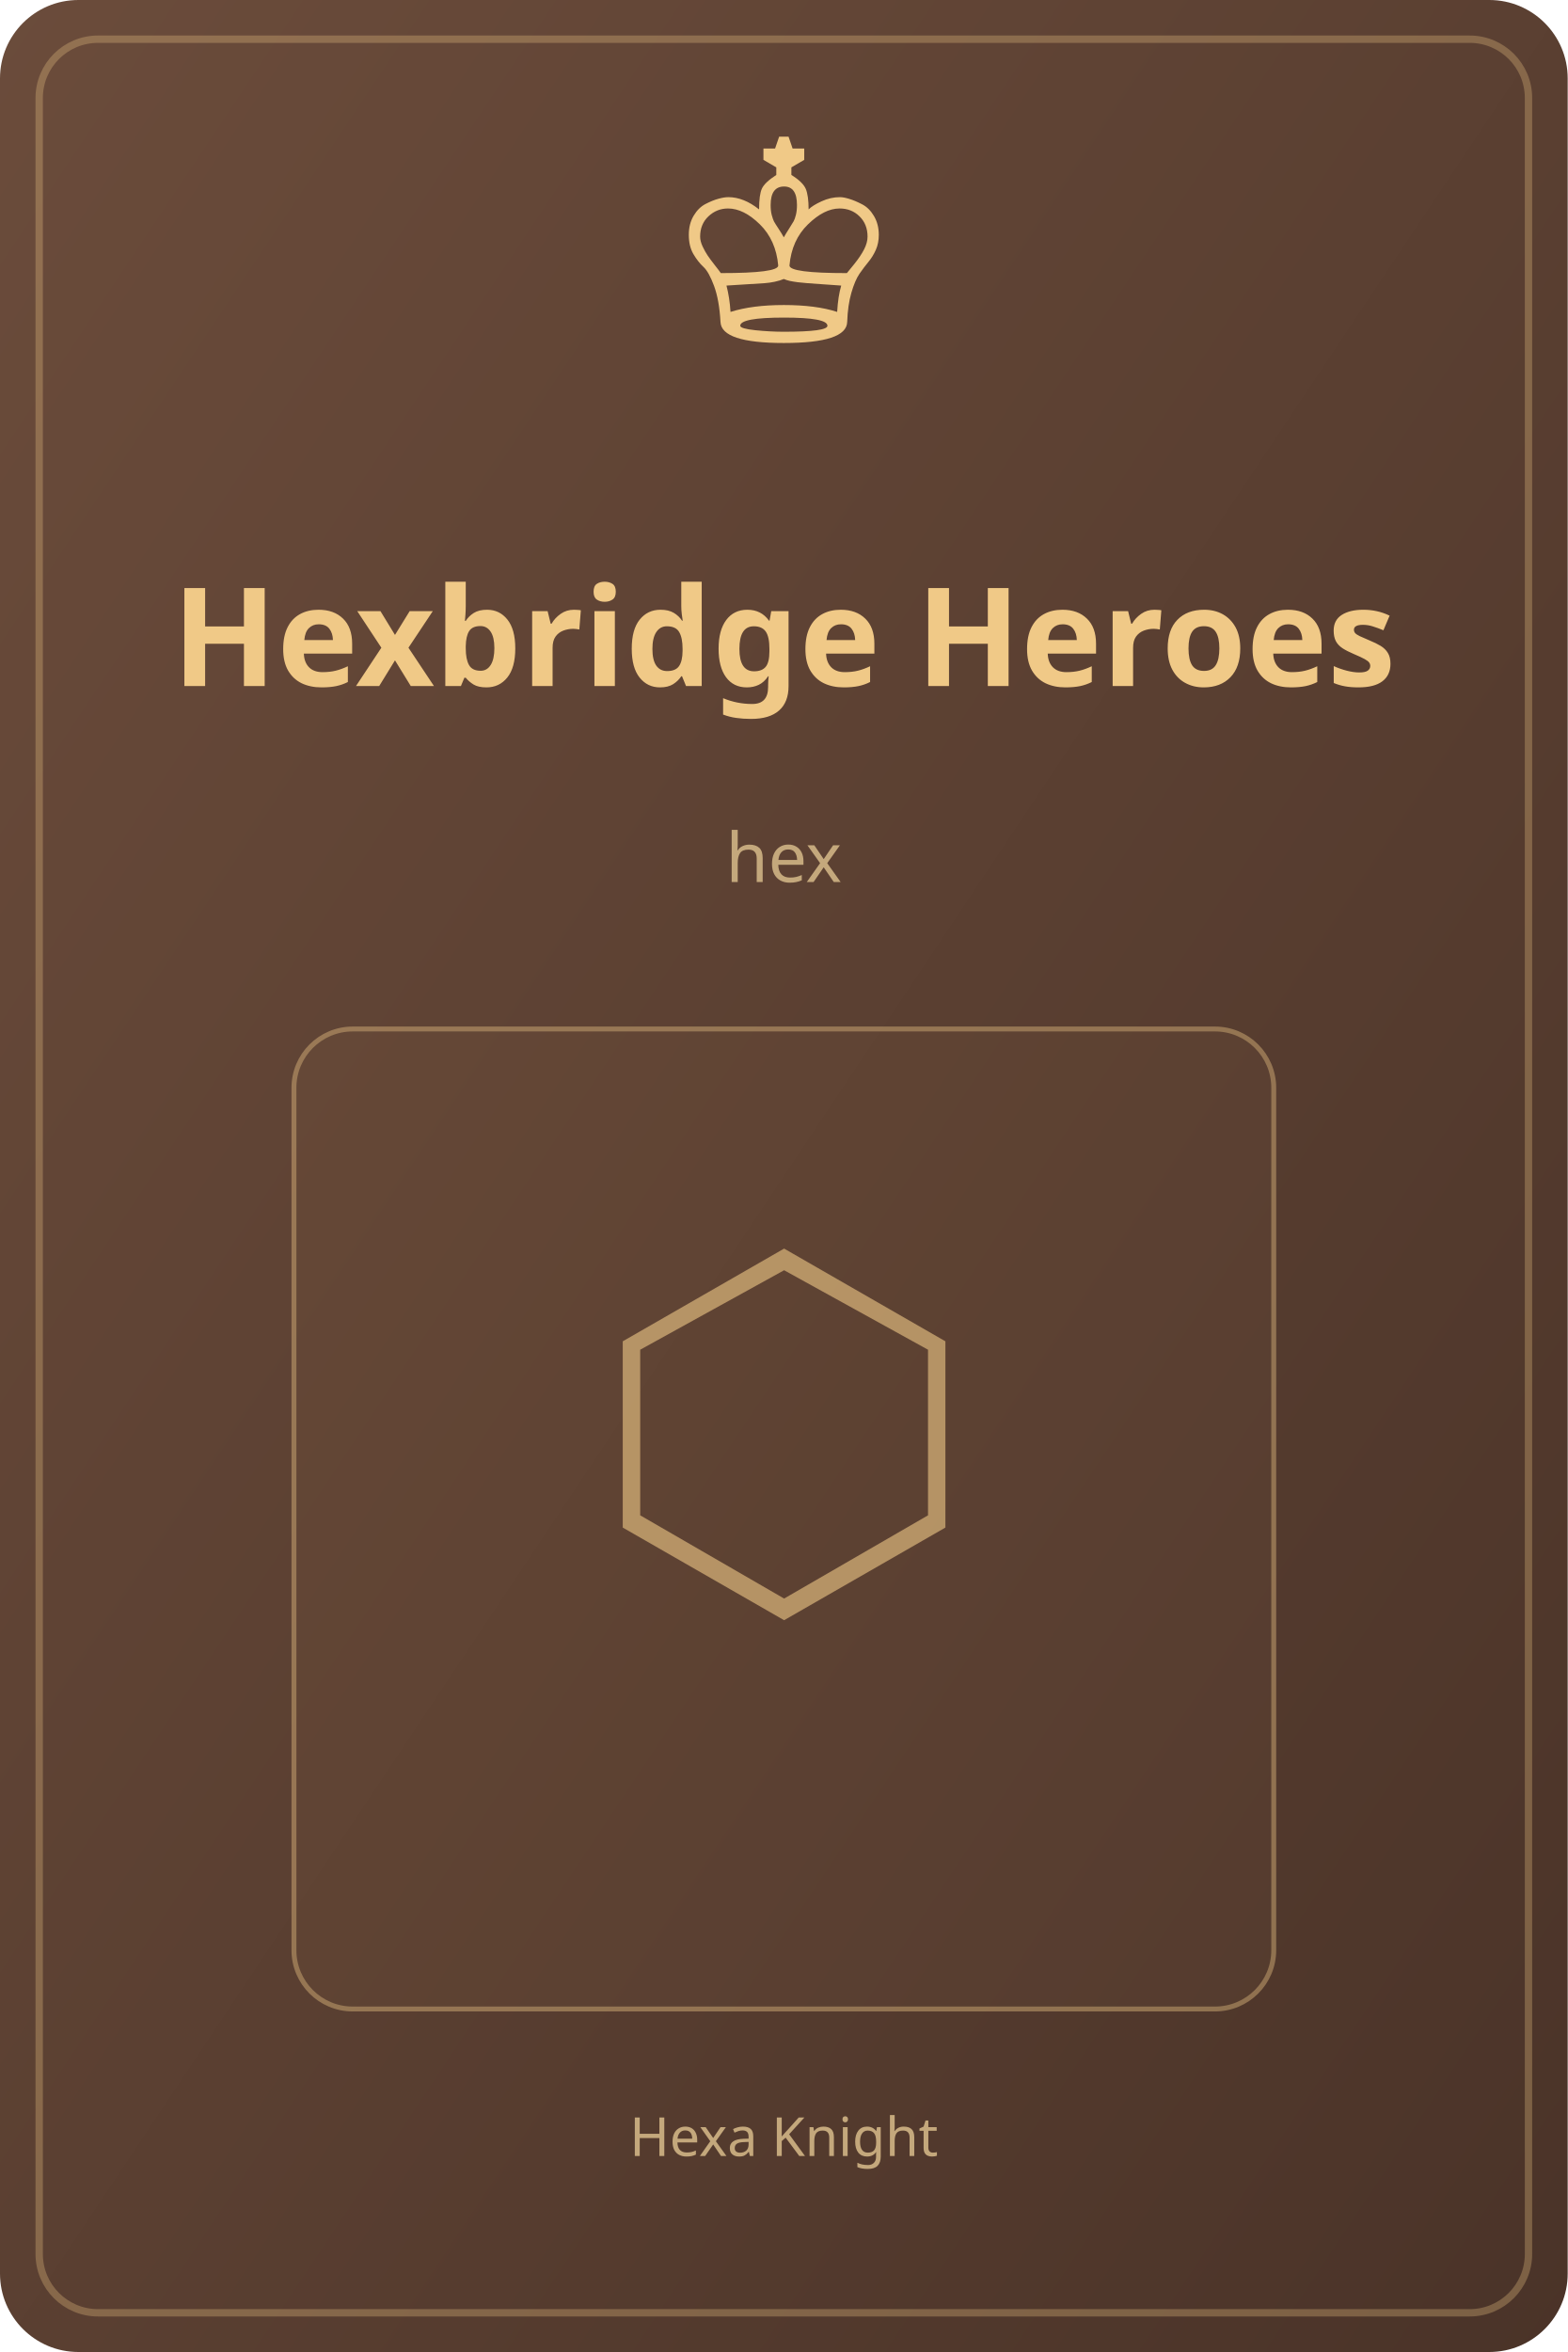
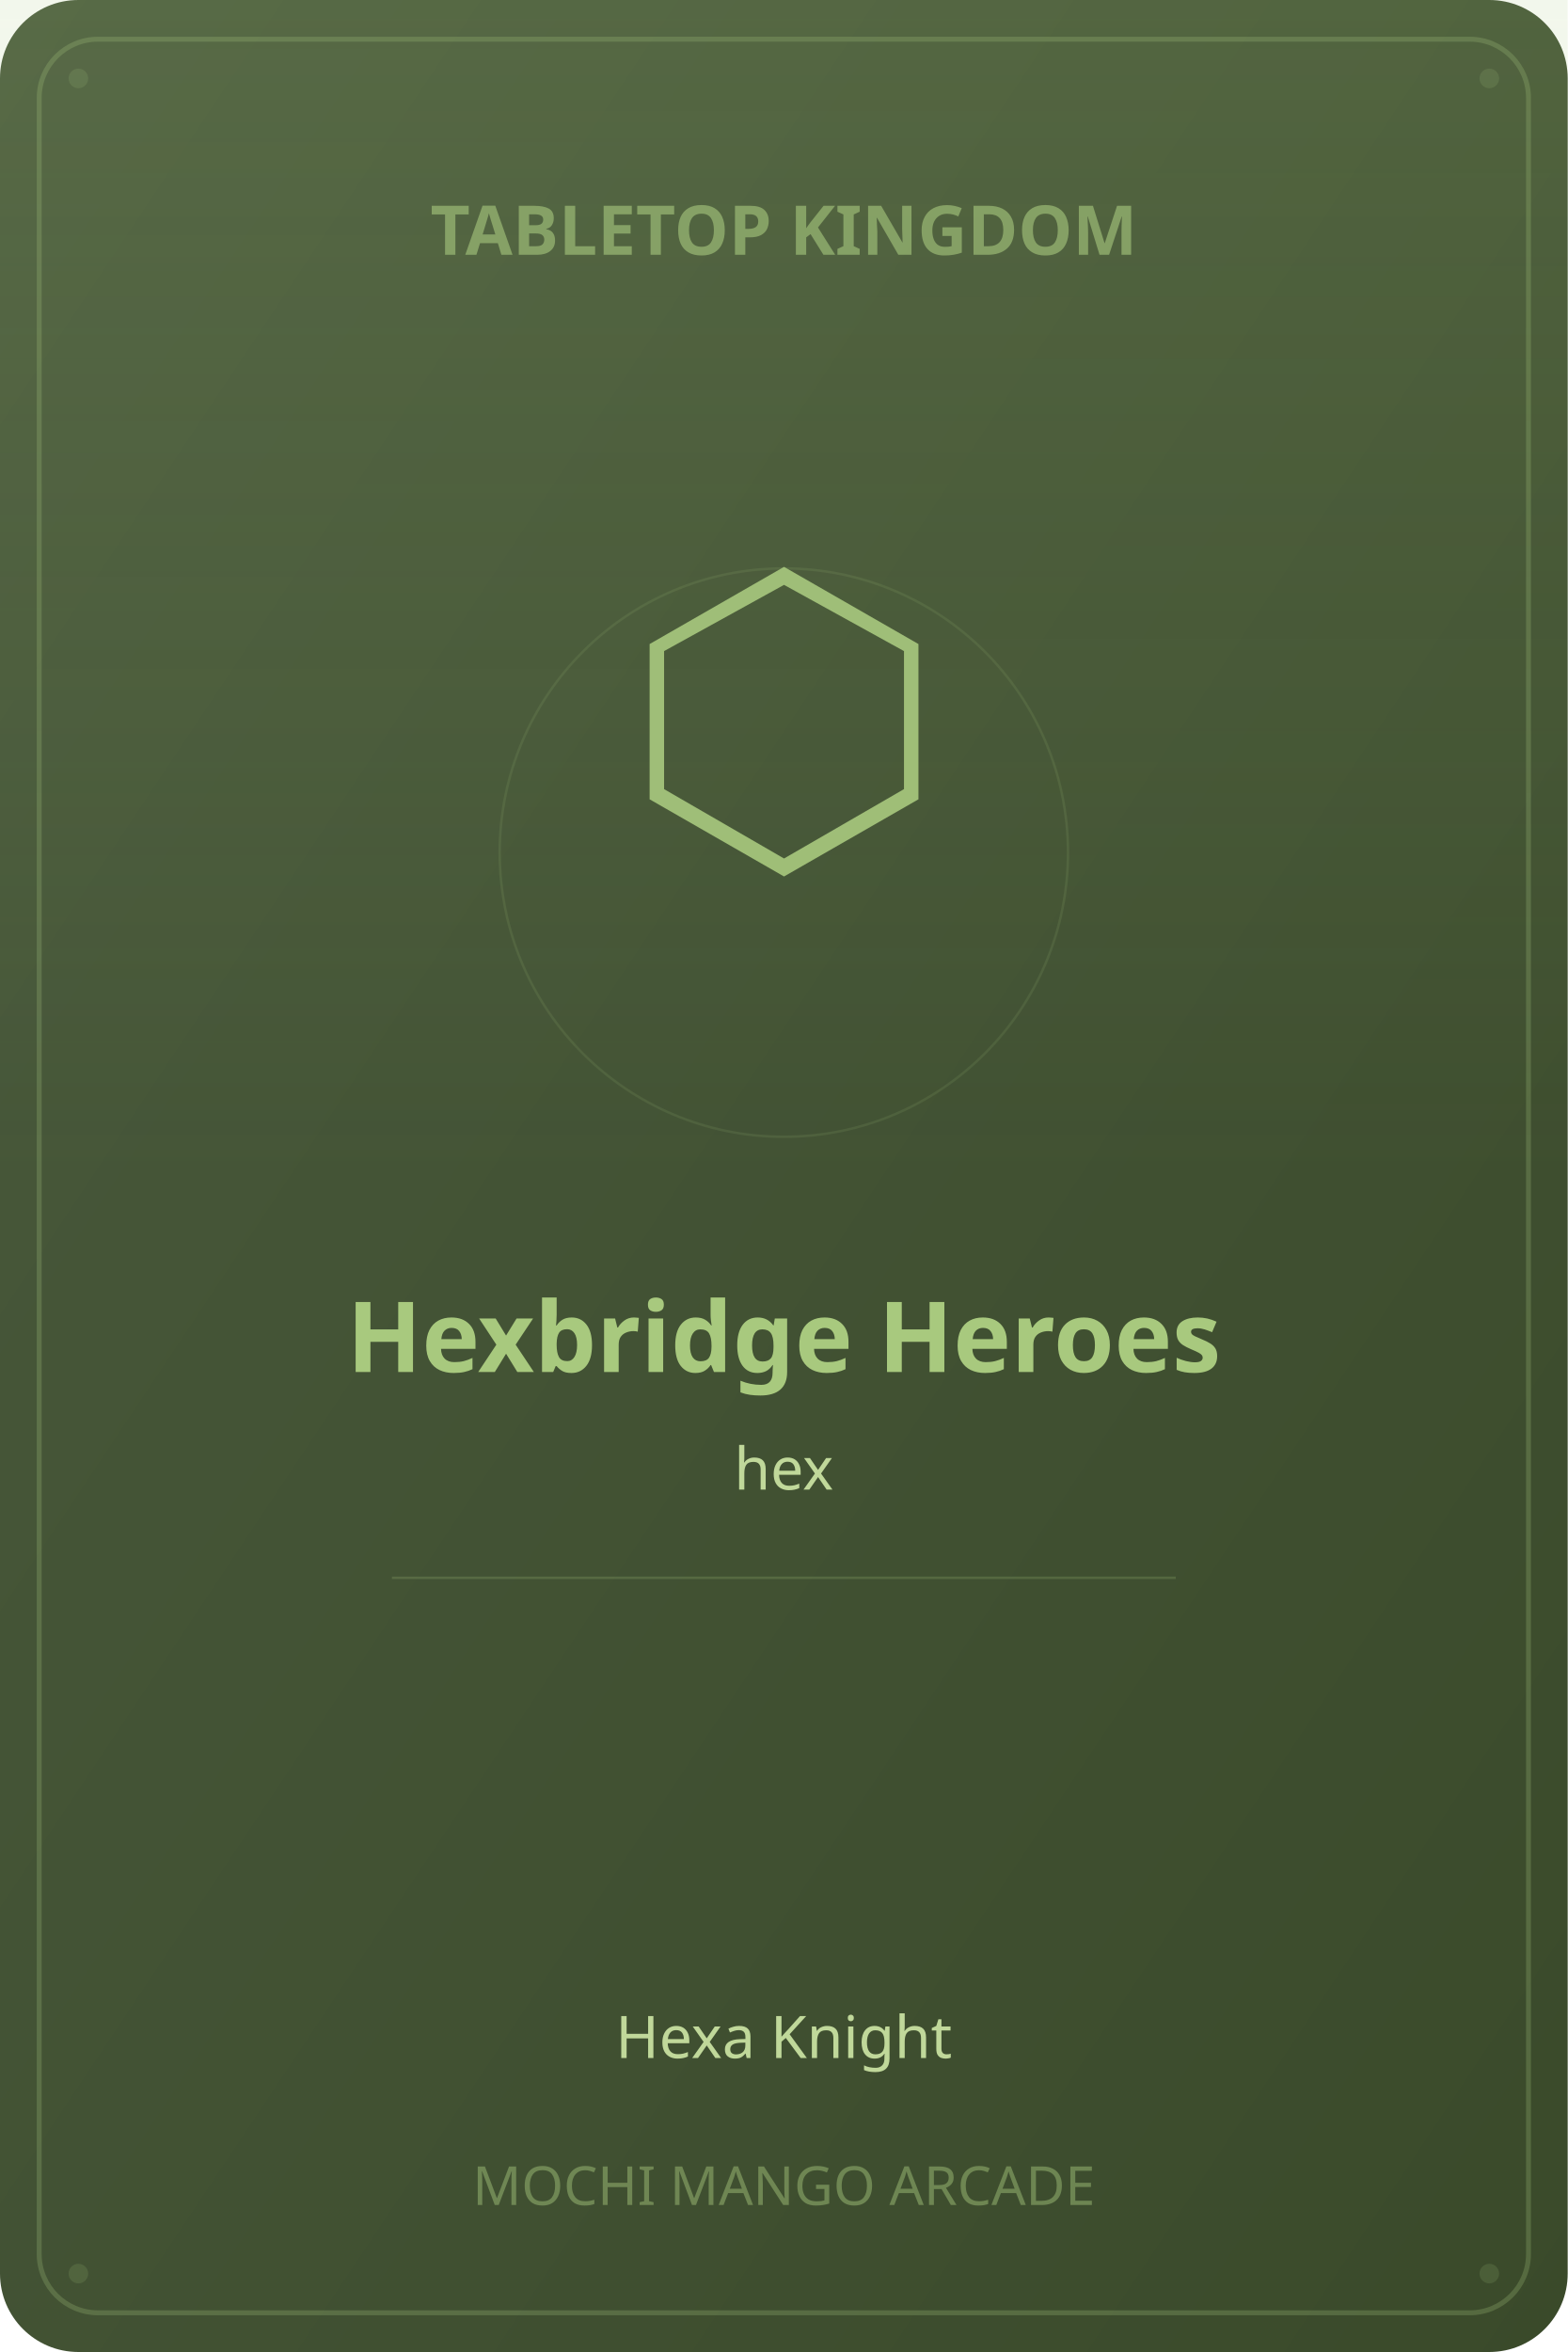
<svg xmlns="http://www.w3.org/2000/svg" viewBox="0 0 320 480">
  <defs>
    <linearGradient id="bg" x1="0" y1="0" x2="1" y2="1">
-       <stop offset="0%" stop-color="#6b4c3b" />
-       <stop offset="100%" stop-color="#4a3328" />
+       <stop offset="0%" stop-color="#4a5a3d" />
+       <stop offset="100%" stop-color="#3a4a2a" />
+     </linearGradient>
+     <linearGradient id="glow" x1=".5" y1="0" x2=".5" y2="1">
+       <stop offset="0%" stop-color="#a8c97e" stop-opacity=".15" />
+       <stop offset="100%" stop-color="#a8c97e" stop-opacity="0" />
    </linearGradient>
  </defs>
  <rect width="320" height="480" rx="16" fill="url(#bg)" />
-   <rect x="8" y="8" width="304" height="464" rx="12" fill="none" stroke="#f0c987" stroke-width="1.5" opacity=".3" />
-   <text x="160" y="70" text-anchor="middle" fill="#f0c987" font-size="64" font-family="serif">♔</text>
-   <text x="160" y="140" text-anchor="middle" fill="#f0c987" font-size="28" font-weight="bold" font-family="Outfit,sans-serif">Hexbridge Heroes</text>
-   <text x="160" y="180" text-anchor="middle" fill="#c4a87c" font-size="14" font-family="Outfit,sans-serif">hex</text>
-   <rect x="60" y="210" width="200" height="200" rx="12" fill="rgba(240,201,135,.08)" stroke="#f0c987" stroke-width="1" opacity=".4" />
-   <text x="160" y="320" text-anchor="middle" fill="#f0c987" font-size="96" font-family="serif" opacity=".6">⬡</text>
-   <text x="160" y="440" text-anchor="middle" fill="#c4a87c" font-size="11" font-family="Outfit,sans-serif">Hexa Knight</text>
+   <rect x="8" y="8" width="304" height="464" rx="12" fill="none" stroke="#a8c97e" stroke-width="1" opacity=".25" />
+   <rect x="0" y="0" width="320" height="240" fill="url(#glow)" />
+   <text x="160" y="52" text-anchor="middle" fill="#a8c97e" font-size="14" font-weight="600" font-family="Outfit,sans-serif" opacity=".6">TABLETOP KINGDOM</text>
+   <g transform="translate(160,170)">
+     <text y="0" text-anchor="middle" fill="#a8c97e" font-size="80" font-family="serif" opacity=".9">⬡</text>
+     <circle cx="0" cy="4" r="58" fill="none" stroke="#a8c97e" stroke-width=".5" opacity=".12" />
+   </g>
+   <text x="160" y="280" text-anchor="middle" fill="#a8c97e" font-size="20" font-weight="700" font-family="Fredoka,Outfit,sans-serif">Hexbridge Heroes</text>
+   <text x="160" y="304" text-anchor="middle" fill="#c0d89a" font-size="12" font-family="Outfit,sans-serif" text-transform="uppercase">hex</text>
+   <line x1="80" y1="322" x2="240" y2="322" stroke="#a8c97e" stroke-width=".5" opacity=".2" />
+   <text x="160" y="420" text-anchor="middle" fill="#c0d89a" font-size="12" font-family="Outfit,sans-serif">Hexa Knight</text>
+   <text x="160" y="450" text-anchor="middle" fill="#a8c97e" font-size="11" font-family="Outfit,sans-serif" opacity=".45">MOCHI MANGO ARCADE</text>
+   <circle cx="16" cy="16" r="2" fill="#a8c97e" opacity=".15" />
+   <circle cx="304" cy="16" r="2" fill="#a8c97e" opacity=".15" />
+   <circle cx="16" cy="464" r="2" fill="#a8c97e" opacity=".15" />
+   <circle cx="304" cy="464" r="2" fill="#a8c97e" opacity=".15" />
</svg>
